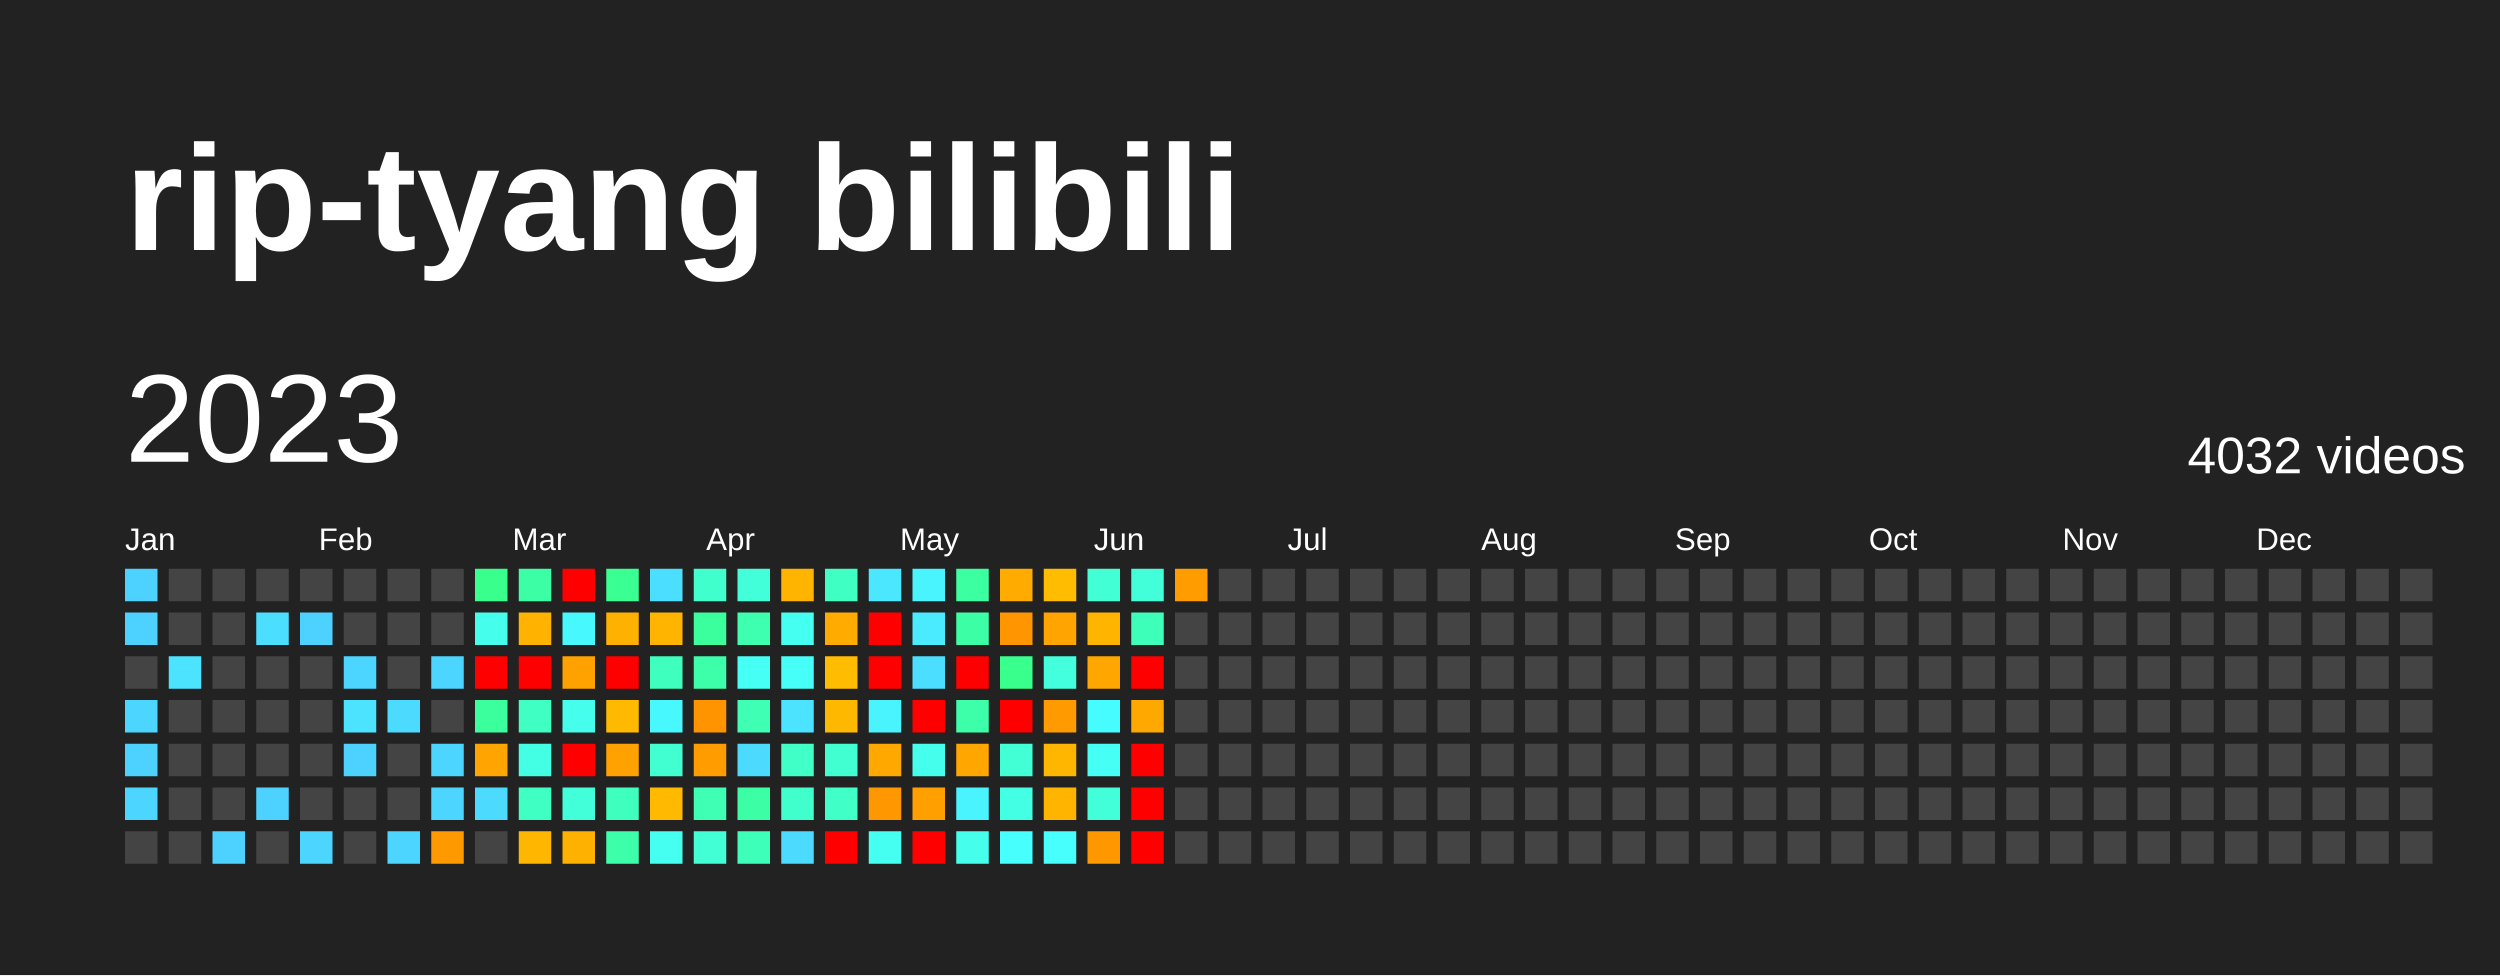
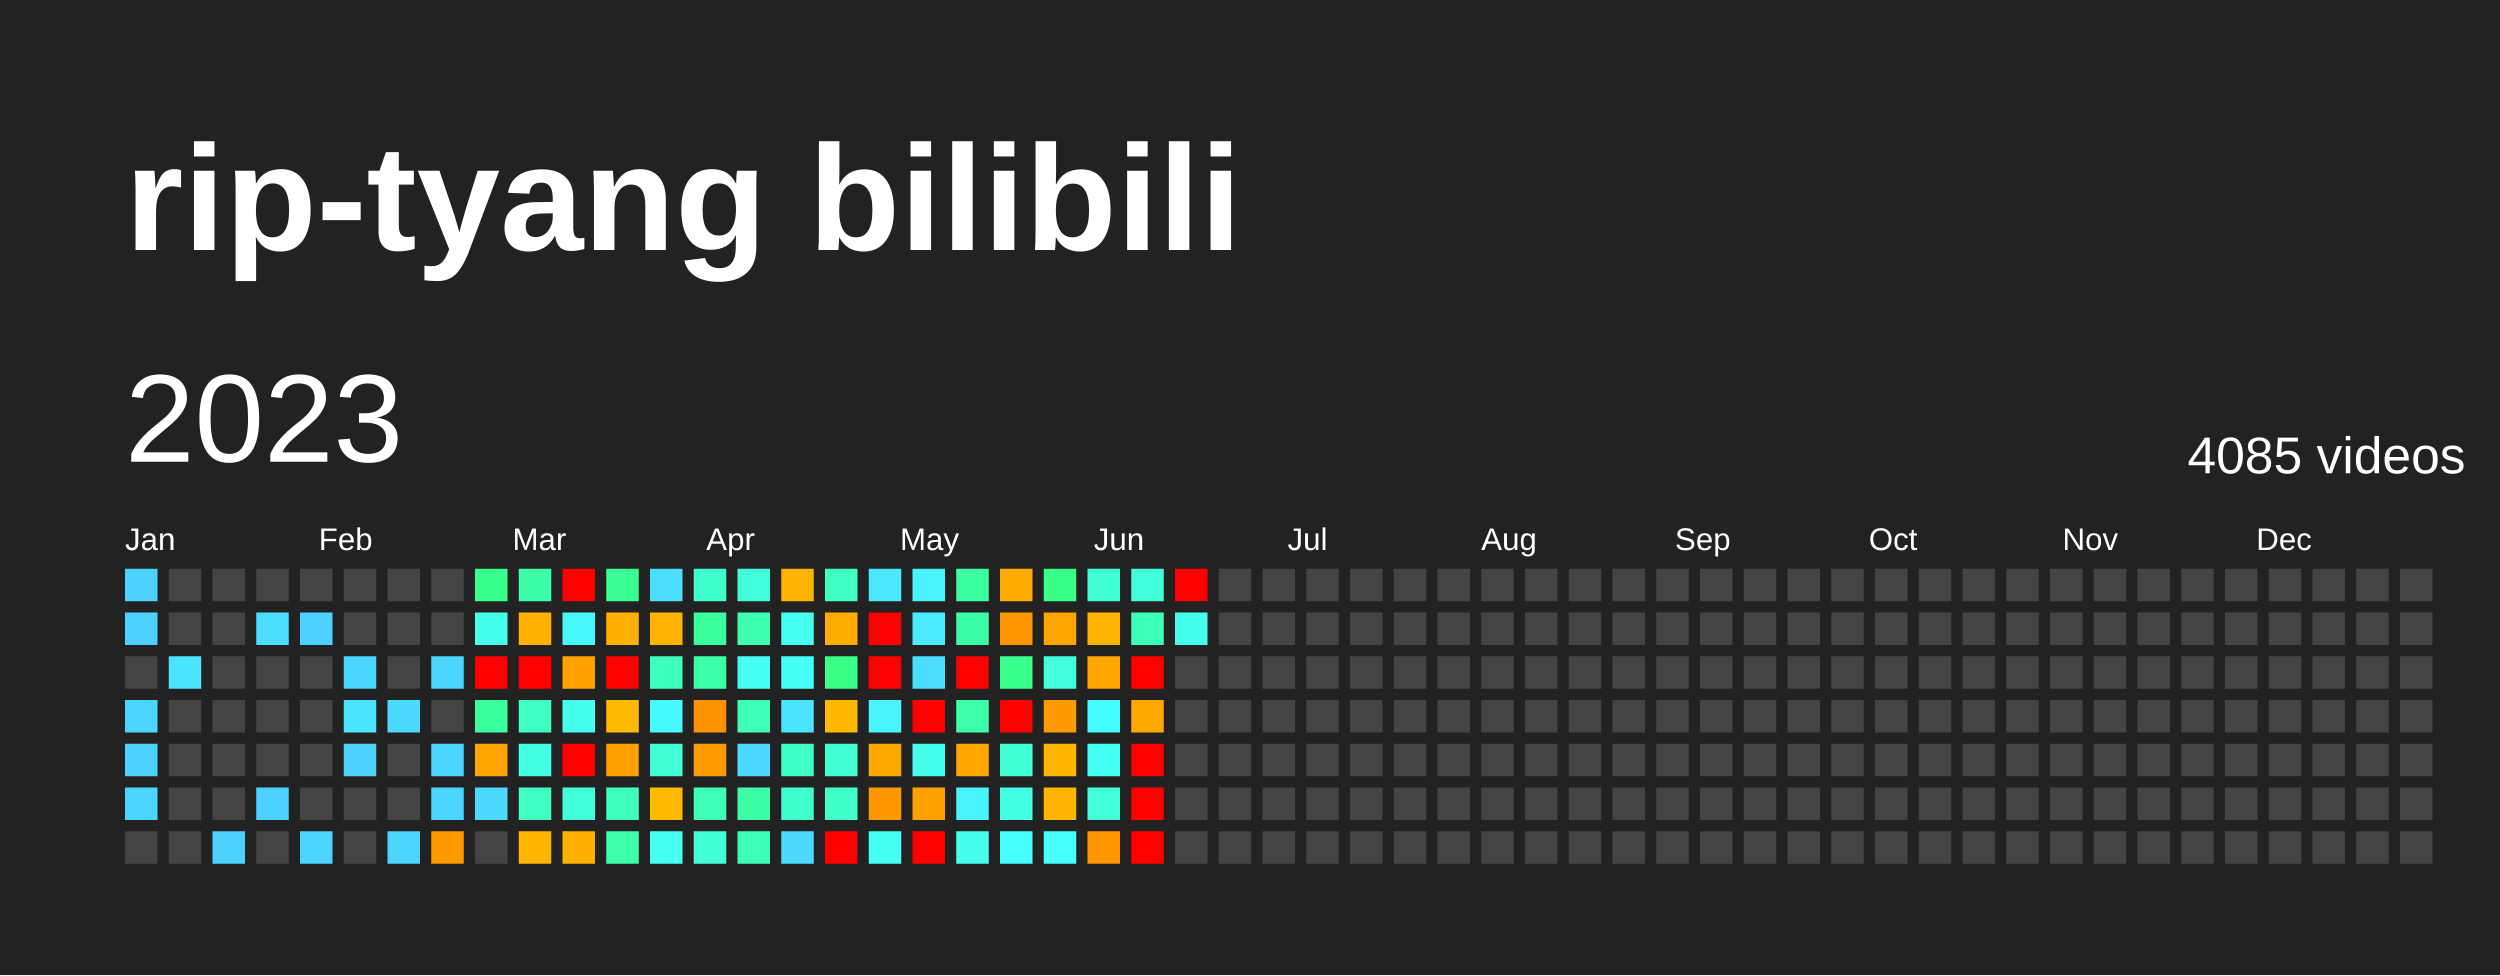
<svg xmlns="http://www.w3.org/2000/svg" baseProfile="full" height="78mm" version="1.1" viewBox="0,0,200,78" width="200mm">
  <defs />
  <rect fill="#222222" height="78" width="200" x="0" y="0" />
  <text fill="#FFFFFF" style="font-size:12px; font-family:Arial; font-weight:bold;" x="10" y="20">rip-tyang bilibili</text>
  <text dominant-baseline="hanging" fill="#FFFFFF" style="font-size:10.0px; font-family:Arial;" x="10" y="30">2023</text>
-   <text dominant-baseline="hanging" fill="#FFFFFF" style="font-size:4.125px; font-family:Arial;" x="175" y="35">4032 videos</text>
+   <text dominant-baseline="hanging" fill="#FFFFFF" style="font-size:4.125px; font-family:Arial;" x="175" y="35">4085 videos</text>
  <text fill="#FFFFFF" style="font-size:2.5px; font-family:Arial" x="10.0" y="44">Jan</text>
  <text fill="#FFFFFF" style="font-size:2.5px; font-family:Arial" x="25.5" y="44">Feb</text>
  <text fill="#FFFFFF" style="font-size:2.5px; font-family:Arial" x="41.0" y="44">Mar</text>
  <text fill="#FFFFFF" style="font-size:2.5px; font-family:Arial" x="56.5" y="44">Apr</text>
  <text fill="#FFFFFF" style="font-size:2.5px; font-family:Arial" x="72.0" y="44">May</text>
  <text fill="#FFFFFF" style="font-size:2.5px; font-family:Arial" x="87.5" y="44">Jun</text>
  <text fill="#FFFFFF" style="font-size:2.5px; font-family:Arial" x="103.0" y="44">Jul</text>
  <text fill="#FFFFFF" style="font-size:2.5px; font-family:Arial" x="118.5" y="44">Aug</text>
  <text fill="#FFFFFF" style="font-size:2.5px; font-family:Arial" x="134.0" y="44">Sep</text>
  <text fill="#FFFFFF" style="font-size:2.5px; font-family:Arial" x="149.5" y="44">Oct</text>
  <text fill="#FFFFFF" style="font-size:2.5px; font-family:Arial" x="165.0" y="44">Nov</text>
  <text fill="#FFFFFF" style="font-size:2.5px; font-family:Arial" x="180.5" y="44">Dec</text>
  <rect fill="#4dd2ff" height="2.6" width="2.6" x="10.0" y="45.5" />
  <rect fill="#4dd2ff" height="2.6" width="2.6" x="10.0" y="49.0" />
  <rect fill="#444444" height="2.6" width="2.6" x="10.0" y="52.5" />
  <rect fill="#4cd6ff" height="2.6" width="2.6" x="10.0" y="56.0" />
  <rect fill="#4dd2ff" height="2.6" width="2.6" x="10.0" y="59.5" />
  <rect fill="#4cd6ff" height="2.6" width="2.6" x="10.0" y="63.0" />
  <rect fill="#444444" height="2.6" width="2.6" x="10.0" y="66.5" />
  <rect fill="#444444" height="2.6" width="2.6" x="13.5" y="45.5" />
  <rect fill="#444444" height="2.6" width="2.6" x="13.5" y="49.0" />
  <rect fill="#4be3ff" height="2.6" width="2.6" x="13.5" y="52.5" />
  <rect fill="#444444" height="2.6" width="2.6" x="13.5" y="56.0" />
  <rect fill="#444444" height="2.6" width="2.6" x="13.5" y="59.5" />
  <rect fill="#444444" height="2.6" width="2.6" x="13.5" y="63.0" />
  <rect fill="#444444" height="2.6" width="2.6" x="13.5" y="66.5" />
  <rect fill="#444444" height="2.6" width="2.6" x="17.0" y="45.5" />
  <rect fill="#444444" height="2.6" width="2.6" x="17.0" y="49.0" />
  <rect fill="#444444" height="2.6" width="2.6" x="17.0" y="52.5" />
  <rect fill="#444444" height="2.6" width="2.6" x="17.0" y="56.0" />
  <rect fill="#444444" height="2.6" width="2.6" x="17.0" y="59.5" />
  <rect fill="#444444" height="2.6" width="2.6" x="17.0" y="63.0" />
  <rect fill="#4dd2ff" height="2.6" width="2.6" x="17.0" y="66.5" />
  <rect fill="#444444" height="2.6" width="2.6" x="20.5" y="45.5" />
  <rect fill="#4bdeff" height="2.6" width="2.6" x="20.5" y="49.0" />
  <rect fill="#444444" height="2.6" width="2.6" x="20.5" y="52.5" />
  <rect fill="#444444" height="2.6" width="2.6" x="20.5" y="56.0" />
  <rect fill="#444444" height="2.6" width="2.6" x="20.5" y="59.5" />
  <rect fill="#4dd2ff" height="2.6" width="2.6" x="20.5" y="63.0" />
  <rect fill="#444444" height="2.6" width="2.6" x="20.5" y="66.5" />
  <rect fill="#444444" height="2.6" width="2.6" x="24.0" y="45.5" />
  <rect fill="#4dd2ff" height="2.6" width="2.6" x="24.0" y="49.0" />
  <rect fill="#444444" height="2.6" width="2.6" x="24.0" y="52.5" />
  <rect fill="#444444" height="2.6" width="2.6" x="24.0" y="56.0" />
  <rect fill="#444444" height="2.6" width="2.6" x="24.0" y="59.5" />
  <rect fill="#444444" height="2.6" width="2.6" x="24.0" y="63.0" />
  <rect fill="#4cd6ff" height="2.6" width="2.6" x="24.0" y="66.5" />
  <rect fill="#444444" height="2.6" width="2.6" x="27.5" y="45.5" />
  <rect fill="#444444" height="2.6" width="2.6" x="27.5" y="49.0" />
  <rect fill="#4cd6ff" height="2.6" width="2.6" x="27.5" y="52.5" />
  <rect fill="#4be3ff" height="2.6" width="2.6" x="27.5" y="56.0" />
  <rect fill="#4dd2ff" height="2.6" width="2.6" x="27.5" y="59.5" />
  <rect fill="#444444" height="2.6" width="2.6" x="27.5" y="63.0" />
  <rect fill="#444444" height="2.6" width="2.6" x="27.5" y="66.5" />
  <rect fill="#444444" height="2.6" width="2.6" x="31.0" y="45.5" />
  <rect fill="#444444" height="2.6" width="2.6" x="31.0" y="49.0" />
  <rect fill="#444444" height="2.6" width="2.6" x="31.0" y="52.5" />
  <rect fill="#4cdaff" height="2.6" width="2.6" x="31.0" y="56.0" />
  <rect fill="#444444" height="2.6" width="2.6" x="31.0" y="59.5" />
  <rect fill="#444444" height="2.6" width="2.6" x="31.0" y="63.0" />
  <rect fill="#4cd6ff" height="2.6" width="2.6" x="31.0" y="66.5" />
  <rect fill="#444444" height="2.6" width="2.6" x="34.5" y="45.5" />
  <rect fill="#444444" height="2.6" width="2.6" x="34.5" y="49.0" />
  <rect fill="#4cd6ff" height="2.6" width="2.6" x="34.5" y="52.5" />
  <rect fill="#444444" height="2.6" width="2.6" x="34.5" y="56.0" />
  <rect fill="#4cd6ff" height="2.6" width="2.6" x="34.5" y="59.5" />
  <rect fill="#4cd6ff" height="2.6" width="2.6" x="34.5" y="63.0" />
  <rect fill="#ff9900" height="2.6" width="2.6" x="34.5" y="66.5" />
  <rect fill="#39ff8d" height="2.6" width="2.6" x="38.0" y="45.5" />
  <rect fill="#45ffec" height="2.6" width="2.6" x="38.0" y="49.0" />
  <rect fill="red" height="2.6" width="2.6" x="38.0" y="52.5" />
  <rect fill="#3bff9c" height="2.6" width="2.6" x="38.0" y="56.0" />
  <rect fill="#ffa400" height="2.6" width="2.6" x="38.0" y="59.5" />
  <rect fill="#4cdaff" height="2.6" width="2.6" x="38.0" y="63.0" />
  <rect fill="#444444" height="2.6" width="2.6" x="38.0" y="66.5" />
  <rect fill="#3cffa5" height="2.6" width="2.6" x="41.5" y="45.5" />
  <rect fill="#ffb300" height="2.6" width="2.6" x="41.5" y="49.0" />
  <rect fill="red" height="2.6" width="2.6" x="41.5" y="52.5" />
  <rect fill="#40ffc2" height="2.6" width="2.6" x="41.5" y="56.0" />
  <rect fill="#43ffe3" height="2.6" width="2.6" x="41.5" y="59.5" />
  <rect fill="#40ffc2" height="2.6" width="2.6" x="41.5" y="63.0" />
  <rect fill="#ffb600" height="2.6" width="2.6" x="41.5" y="66.5" />
  <rect fill="red" height="2.6" width="2.6" x="45.0" y="45.5" />
  <rect fill="#48f8ff" height="2.6" width="2.6" x="45.0" y="49.0" />
  <rect fill="#ffa200" height="2.6" width="2.6" x="45.0" y="52.5" />
  <rect fill="#45ffec" height="2.6" width="2.6" x="45.0" y="56.0" />
  <rect fill="red" height="2.6" width="2.6" x="45.0" y="59.5" />
  <rect fill="#42ffda" height="2.6" width="2.6" x="45.0" y="63.0" />
  <rect fill="#ffb100" height="2.6" width="2.6" x="45.0" y="66.5" />
  <rect fill="#3aff92" height="2.6" width="2.6" x="48.5" y="45.5" />
  <rect fill="#ffb100" height="2.6" width="2.6" x="48.5" y="49.0" />
  <rect fill="red" height="2.6" width="2.6" x="48.5" y="52.5" />
  <rect fill="#ffba00" height="2.6" width="2.6" x="48.5" y="56.0" />
  <rect fill="#ffa200" height="2.6" width="2.6" x="48.5" y="59.5" />
  <rect fill="#3fffbe" height="2.6" width="2.6" x="48.5" y="63.0" />
  <rect fill="#3dffaa" height="2.6" width="2.6" x="48.5" y="66.5" />
  <rect fill="#4bdeff" height="2.6" width="2.6" x="52.0" y="45.5" />
  <rect fill="#ffb500" height="2.6" width="2.6" x="52.0" y="49.0" />
  <rect fill="#3fffbe" height="2.6" width="2.6" x="52.0" y="52.5" />
  <rect fill="#48f8ff" height="2.6" width="2.6" x="52.0" y="56.0" />
  <rect fill="#41ffd0" height="2.6" width="2.6" x="52.0" y="59.5" />
  <rect fill="#ffba00" height="2.6" width="2.6" x="52.0" y="63.0" />
  <rect fill="#45fff0" height="2.6" width="2.6" x="52.0" y="66.5" />
  <rect fill="#41ffcc" height="2.6" width="2.6" x="55.5" y="45.5" />
  <rect fill="#3bff9c" height="2.6" width="2.6" x="55.5" y="49.0" />
  <rect fill="#3dffaa" height="2.6" width="2.6" x="55.5" y="52.5" />
  <rect fill="#ff9300" height="2.6" width="2.6" x="55.5" y="56.0" />
  <rect fill="#ff9c00" height="2.6" width="2.6" x="55.5" y="59.5" />
  <rect fill="#3effb4" height="2.6" width="2.6" x="55.5" y="63.0" />
  <rect fill="#42ffd5" height="2.6" width="2.6" x="55.5" y="66.5" />
  <rect fill="#42ffda" height="2.6" width="2.6" x="59.0" y="45.5" />
  <rect fill="#3dffaf" height="2.6" width="2.6" x="59.0" y="49.0" />
  <rect fill="#46fff5" height="2.6" width="2.6" x="59.0" y="52.5" />
  <rect fill="#3effb4" height="2.6" width="2.6" x="59.0" y="56.0" />
  <rect fill="#4cdaff" height="2.6" width="2.6" x="59.0" y="59.5" />
  <rect fill="#3cffa5" height="2.6" width="2.6" x="59.0" y="63.0" />
  <rect fill="#3effb9" height="2.6" width="2.6" x="59.0" y="66.5" />
  <rect fill="#ffb500" height="2.6" width="2.6" x="62.5" y="45.5" />
  <rect fill="#45fff0" height="2.6" width="2.6" x="62.5" y="49.0" />
  <rect fill="#46fff9" height="2.6" width="2.6" x="62.5" y="52.5" />
  <rect fill="#4be3ff" height="2.6" width="2.6" x="62.5" y="56.0" />
  <rect fill="#40ffc7" height="2.6" width="2.6" x="62.5" y="59.5" />
  <rect fill="#41ffcc" height="2.6" width="2.6" x="62.5" y="63.0" />
  <rect fill="#4cdaff" height="2.6" width="2.6" x="62.5" y="66.5" />
  <rect fill="#40ffc2" height="2.6" width="2.6" x="66.0" y="45.5" />
  <rect fill="#ffab00" height="2.6" width="2.6" x="66.0" y="49.0" />
-   <rect fill="#ffbc00" height="2.6" width="2.6" x="66.0" y="52.5" />
+   <rect fill="#39ff88" height="2.6" width="2.6" x="66.0" y="52.5" />
  <rect fill="#ffb800" height="2.6" width="2.6" x="66.0" y="56.0" />
  <rect fill="#41ffd0" height="2.6" width="2.6" x="66.0" y="59.5" />
  <rect fill="#40ffc7" height="2.6" width="2.6" x="66.0" y="63.0" />
  <rect fill="red" height="2.6" width="2.6" x="66.0" y="66.5" />
  <rect fill="#4ae7ff" height="2.6" width="2.6" x="69.5" y="45.5" />
  <rect fill="red" height="2.6" width="2.6" x="69.5" y="49.0" />
  <rect fill="red" height="2.6" width="2.6" x="69.5" y="52.5" />
  <rect fill="#49f4ff" height="2.6" width="2.6" x="69.5" y="56.0" />
  <rect fill="#ffa900" height="2.6" width="2.6" x="69.5" y="59.5" />
  <rect fill="#ff9700" height="2.6" width="2.6" x="69.5" y="63.0" />
  <rect fill="#45fff0" height="2.6" width="2.6" x="69.5" y="66.5" />
  <rect fill="#49f4ff" height="2.6" width="2.6" x="73.0" y="45.5" />
  <rect fill="#4aebff" height="2.6" width="2.6" x="73.0" y="49.0" />
  <rect fill="#4bdeff" height="2.6" width="2.6" x="73.0" y="52.5" />
  <rect fill="red" height="2.6" width="2.6" x="73.0" y="56.0" />
  <rect fill="#45ffec" height="2.6" width="2.6" x="73.0" y="59.5" />
  <rect fill="#ffa000" height="2.6" width="2.6" x="73.0" y="63.0" />
  <rect fill="red" height="2.6" width="2.6" x="73.0" y="66.5" />
  <rect fill="#3cffa1" height="2.6" width="2.6" x="76.5" y="45.5" />
  <rect fill="#3cffa5" height="2.6" width="2.6" x="76.5" y="49.0" />
  <rect fill="red" height="2.6" width="2.6" x="76.5" y="52.5" />
  <rect fill="#3dffaa" height="2.6" width="2.6" x="76.5" y="56.0" />
  <rect fill="#ffa600" height="2.6" width="2.6" x="76.5" y="59.5" />
  <rect fill="#49f4ff" height="2.6" width="2.6" x="76.5" y="63.0" />
  <rect fill="#45ffec" height="2.6" width="2.6" x="76.5" y="66.5" />
  <rect fill="#ffab00" height="2.6" width="2.6" x="80.0" y="45.5" />
  <rect fill="#ff9500" height="2.6" width="2.6" x="80.0" y="49.0" />
  <rect fill="#39ff8d" height="2.6" width="2.6" x="80.0" y="52.5" />
  <rect fill="red" height="2.6" width="2.6" x="80.0" y="56.0" />
  <rect fill="#42ffd5" height="2.6" width="2.6" x="80.0" y="59.5" />
  <rect fill="#43ffe3" height="2.6" width="2.6" x="80.0" y="63.0" />
  <rect fill="#47fffd" height="2.6" width="2.6" x="80.0" y="66.5" />
-   <rect fill="#ffbc00" height="2.6" width="2.6" x="83.5" y="45.5" />
+   <rect fill="#39ff88" height="2.6" width="2.6" x="83.5" y="45.5" />
  <rect fill="#ffa400" height="2.6" width="2.6" x="83.5" y="49.0" />
  <rect fill="#43ffde" height="2.6" width="2.6" x="83.5" y="52.5" />
  <rect fill="#ff9a00" height="2.6" width="2.6" x="83.5" y="56.0" />
  <rect fill="#ffb600" height="2.6" width="2.6" x="83.5" y="59.5" />
  <rect fill="#ffb500" height="2.6" width="2.6" x="83.5" y="63.0" />
  <rect fill="#47fffd" height="2.6" width="2.6" x="83.5" y="66.5" />
  <rect fill="#42ffd5" height="2.6" width="2.6" x="87.0" y="45.5" />
  <rect fill="#ffb500" height="2.6" width="2.6" x="87.0" y="49.0" />
  <rect fill="#ffa600" height="2.6" width="2.6" x="87.0" y="52.5" />
  <rect fill="#47fcff" height="2.6" width="2.6" x="87.0" y="56.0" />
  <rect fill="#46fff5" height="2.6" width="2.6" x="87.0" y="59.5" />
  <rect fill="#42ffda" height="2.6" width="2.6" x="87.0" y="63.0" />
  <rect fill="#ff9700" height="2.6" width="2.6" x="87.0" y="66.5" />
  <rect fill="#42ffda" height="2.6" width="2.6" x="90.5" y="45.5" />
  <rect fill="#3effb9" height="2.6" width="2.6" x="90.5" y="49.0" />
  <rect fill="red" height="2.6" width="2.6" x="90.5" y="52.5" />
  <rect fill="#ffa900" height="2.6" width="2.6" x="90.5" y="56.0" />
  <rect fill="red" height="2.6" width="2.6" x="90.5" y="59.5" />
  <rect fill="red" height="2.6" width="2.6" x="90.5" y="63.0" />
  <rect fill="red" height="2.6" width="2.6" x="90.5" y="66.5" />
-   <rect fill="#ff9c00" height="2.6" width="2.6" x="94.0" y="45.5" />
-   <rect fill="#444444" height="2.6" width="2.6" x="94.0" y="49.0" />
+   <rect fill="red" height="2.6" width="2.6" x="94.0" y="45.5" />
+   <rect fill="#45ffec" height="2.6" width="2.6" x="94.0" y="49.0" />
  <rect fill="#444444" height="2.6" width="2.6" x="94.0" y="52.5" />
  <rect fill="#444444" height="2.6" width="2.6" x="94.0" y="56.0" />
  <rect fill="#444444" height="2.6" width="2.6" x="94.0" y="59.5" />
  <rect fill="#444444" height="2.6" width="2.6" x="94.0" y="63.0" />
  <rect fill="#444444" height="2.6" width="2.6" x="94.0" y="66.5" />
  <rect fill="#444444" height="2.6" width="2.6" x="97.5" y="45.5" />
  <rect fill="#444444" height="2.6" width="2.6" x="97.5" y="49.0" />
  <rect fill="#444444" height="2.6" width="2.6" x="97.5" y="52.5" />
  <rect fill="#444444" height="2.6" width="2.6" x="97.5" y="56.0" />
  <rect fill="#444444" height="2.6" width="2.6" x="97.5" y="59.5" />
  <rect fill="#444444" height="2.6" width="2.6" x="97.5" y="63.0" />
  <rect fill="#444444" height="2.6" width="2.6" x="97.5" y="66.5" />
  <rect fill="#444444" height="2.6" width="2.6" x="101.0" y="45.5" />
  <rect fill="#444444" height="2.6" width="2.6" x="101.0" y="49.0" />
  <rect fill="#444444" height="2.6" width="2.6" x="101.0" y="52.5" />
  <rect fill="#444444" height="2.6" width="2.6" x="101.0" y="56.0" />
  <rect fill="#444444" height="2.6" width="2.6" x="101.0" y="59.5" />
  <rect fill="#444444" height="2.6" width="2.6" x="101.0" y="63.0" />
  <rect fill="#444444" height="2.6" width="2.6" x="101.0" y="66.5" />
  <rect fill="#444444" height="2.6" width="2.6" x="104.5" y="45.5" />
  <rect fill="#444444" height="2.6" width="2.6" x="104.5" y="49.0" />
  <rect fill="#444444" height="2.6" width="2.6" x="104.5" y="52.5" />
  <rect fill="#444444" height="2.6" width="2.6" x="104.5" y="56.0" />
  <rect fill="#444444" height="2.6" width="2.6" x="104.5" y="59.5" />
  <rect fill="#444444" height="2.6" width="2.6" x="104.5" y="63.0" />
  <rect fill="#444444" height="2.6" width="2.6" x="104.5" y="66.5" />
  <rect fill="#444444" height="2.6" width="2.6" x="108.0" y="45.5" />
  <rect fill="#444444" height="2.6" width="2.6" x="108.0" y="49.0" />
  <rect fill="#444444" height="2.6" width="2.6" x="108.0" y="52.5" />
  <rect fill="#444444" height="2.6" width="2.6" x="108.0" y="56.0" />
  <rect fill="#444444" height="2.6" width="2.6" x="108.0" y="59.5" />
  <rect fill="#444444" height="2.6" width="2.6" x="108.0" y="63.0" />
  <rect fill="#444444" height="2.6" width="2.6" x="108.0" y="66.5" />
  <rect fill="#444444" height="2.6" width="2.6" x="111.5" y="45.5" />
  <rect fill="#444444" height="2.6" width="2.6" x="111.5" y="49.0" />
  <rect fill="#444444" height="2.6" width="2.6" x="111.5" y="52.5" />
  <rect fill="#444444" height="2.6" width="2.6" x="111.5" y="56.0" />
  <rect fill="#444444" height="2.6" width="2.6" x="111.5" y="59.5" />
  <rect fill="#444444" height="2.6" width="2.6" x="111.5" y="63.0" />
  <rect fill="#444444" height="2.6" width="2.6" x="111.5" y="66.5" />
  <rect fill="#444444" height="2.6" width="2.6" x="115.0" y="45.5" />
  <rect fill="#444444" height="2.6" width="2.6" x="115.0" y="49.0" />
  <rect fill="#444444" height="2.6" width="2.6" x="115.0" y="52.5" />
  <rect fill="#444444" height="2.6" width="2.6" x="115.0" y="56.0" />
  <rect fill="#444444" height="2.6" width="2.6" x="115.0" y="59.5" />
  <rect fill="#444444" height="2.6" width="2.6" x="115.0" y="63.0" />
  <rect fill="#444444" height="2.6" width="2.6" x="115.0" y="66.5" />
  <rect fill="#444444" height="2.6" width="2.6" x="118.5" y="45.5" />
  <rect fill="#444444" height="2.6" width="2.6" x="118.5" y="49.0" />
  <rect fill="#444444" height="2.6" width="2.6" x="118.5" y="52.5" />
  <rect fill="#444444" height="2.6" width="2.6" x="118.5" y="56.0" />
  <rect fill="#444444" height="2.6" width="2.6" x="118.5" y="59.5" />
  <rect fill="#444444" height="2.6" width="2.6" x="118.5" y="63.0" />
  <rect fill="#444444" height="2.6" width="2.6" x="118.5" y="66.5" />
  <rect fill="#444444" height="2.6" width="2.6" x="122.0" y="45.5" />
  <rect fill="#444444" height="2.6" width="2.6" x="122.0" y="49.0" />
  <rect fill="#444444" height="2.6" width="2.6" x="122.0" y="52.5" />
  <rect fill="#444444" height="2.6" width="2.6" x="122.0" y="56.0" />
  <rect fill="#444444" height="2.6" width="2.6" x="122.0" y="59.5" />
  <rect fill="#444444" height="2.6" width="2.6" x="122.0" y="63.0" />
  <rect fill="#444444" height="2.6" width="2.6" x="122.0" y="66.5" />
  <rect fill="#444444" height="2.6" width="2.6" x="125.5" y="45.5" />
  <rect fill="#444444" height="2.6" width="2.6" x="125.5" y="49.0" />
  <rect fill="#444444" height="2.6" width="2.6" x="125.5" y="52.5" />
  <rect fill="#444444" height="2.6" width="2.6" x="125.5" y="56.0" />
  <rect fill="#444444" height="2.6" width="2.6" x="125.5" y="59.5" />
  <rect fill="#444444" height="2.6" width="2.6" x="125.5" y="63.0" />
  <rect fill="#444444" height="2.6" width="2.6" x="125.5" y="66.5" />
  <rect fill="#444444" height="2.6" width="2.6" x="129.0" y="45.5" />
  <rect fill="#444444" height="2.6" width="2.6" x="129.0" y="49.0" />
  <rect fill="#444444" height="2.6" width="2.6" x="129.0" y="52.5" />
  <rect fill="#444444" height="2.6" width="2.6" x="129.0" y="56.0" />
  <rect fill="#444444" height="2.6" width="2.6" x="129.0" y="59.5" />
  <rect fill="#444444" height="2.6" width="2.6" x="129.0" y="63.0" />
  <rect fill="#444444" height="2.6" width="2.6" x="129.0" y="66.5" />
  <rect fill="#444444" height="2.6" width="2.6" x="132.5" y="45.5" />
  <rect fill="#444444" height="2.6" width="2.6" x="132.5" y="49.0" />
  <rect fill="#444444" height="2.6" width="2.6" x="132.5" y="52.5" />
  <rect fill="#444444" height="2.6" width="2.6" x="132.5" y="56.0" />
  <rect fill="#444444" height="2.6" width="2.6" x="132.5" y="59.5" />
  <rect fill="#444444" height="2.6" width="2.6" x="132.5" y="63.0" />
  <rect fill="#444444" height="2.6" width="2.6" x="132.5" y="66.5" />
  <rect fill="#444444" height="2.6" width="2.6" x="136.0" y="45.5" />
  <rect fill="#444444" height="2.6" width="2.6" x="136.0" y="49.0" />
  <rect fill="#444444" height="2.6" width="2.6" x="136.0" y="52.5" />
  <rect fill="#444444" height="2.6" width="2.6" x="136.0" y="56.0" />
  <rect fill="#444444" height="2.6" width="2.6" x="136.0" y="59.5" />
  <rect fill="#444444" height="2.6" width="2.6" x="136.0" y="63.0" />
  <rect fill="#444444" height="2.6" width="2.6" x="136.0" y="66.5" />
  <rect fill="#444444" height="2.6" width="2.6" x="139.5" y="45.5" />
  <rect fill="#444444" height="2.6" width="2.6" x="139.5" y="49.0" />
  <rect fill="#444444" height="2.6" width="2.6" x="139.5" y="52.5" />
  <rect fill="#444444" height="2.6" width="2.6" x="139.5" y="56.0" />
  <rect fill="#444444" height="2.6" width="2.6" x="139.5" y="59.5" />
  <rect fill="#444444" height="2.6" width="2.6" x="139.5" y="63.0" />
  <rect fill="#444444" height="2.6" width="2.6" x="139.5" y="66.5" />
  <rect fill="#444444" height="2.6" width="2.6" x="143.0" y="45.5" />
  <rect fill="#444444" height="2.6" width="2.6" x="143.0" y="49.0" />
  <rect fill="#444444" height="2.6" width="2.6" x="143.0" y="52.5" />
  <rect fill="#444444" height="2.6" width="2.6" x="143.0" y="56.0" />
  <rect fill="#444444" height="2.6" width="2.6" x="143.0" y="59.5" />
  <rect fill="#444444" height="2.6" width="2.6" x="143.0" y="63.0" />
  <rect fill="#444444" height="2.6" width="2.6" x="143.0" y="66.5" />
  <rect fill="#444444" height="2.6" width="2.6" x="146.5" y="45.5" />
  <rect fill="#444444" height="2.6" width="2.6" x="146.5" y="49.0" />
  <rect fill="#444444" height="2.6" width="2.6" x="146.5" y="52.5" />
  <rect fill="#444444" height="2.6" width="2.6" x="146.5" y="56.0" />
  <rect fill="#444444" height="2.6" width="2.6" x="146.5" y="59.5" />
  <rect fill="#444444" height="2.6" width="2.6" x="146.5" y="63.0" />
  <rect fill="#444444" height="2.6" width="2.6" x="146.5" y="66.5" />
  <rect fill="#444444" height="2.6" width="2.6" x="150.0" y="45.5" />
  <rect fill="#444444" height="2.6" width="2.6" x="150.0" y="49.0" />
  <rect fill="#444444" height="2.6" width="2.6" x="150.0" y="52.5" />
  <rect fill="#444444" height="2.6" width="2.6" x="150.0" y="56.0" />
  <rect fill="#444444" height="2.6" width="2.6" x="150.0" y="59.5" />
  <rect fill="#444444" height="2.6" width="2.6" x="150.0" y="63.0" />
  <rect fill="#444444" height="2.6" width="2.6" x="150.0" y="66.5" />
  <rect fill="#444444" height="2.6" width="2.6" x="153.5" y="45.5" />
  <rect fill="#444444" height="2.6" width="2.6" x="153.5" y="49.0" />
  <rect fill="#444444" height="2.6" width="2.6" x="153.5" y="52.5" />
  <rect fill="#444444" height="2.6" width="2.6" x="153.5" y="56.0" />
  <rect fill="#444444" height="2.6" width="2.6" x="153.5" y="59.5" />
  <rect fill="#444444" height="2.6" width="2.6" x="153.5" y="63.0" />
  <rect fill="#444444" height="2.6" width="2.6" x="153.5" y="66.5" />
  <rect fill="#444444" height="2.6" width="2.6" x="157.0" y="45.5" />
  <rect fill="#444444" height="2.6" width="2.6" x="157.0" y="49.0" />
  <rect fill="#444444" height="2.6" width="2.6" x="157.0" y="52.5" />
  <rect fill="#444444" height="2.6" width="2.6" x="157.0" y="56.0" />
  <rect fill="#444444" height="2.6" width="2.6" x="157.0" y="59.5" />
  <rect fill="#444444" height="2.6" width="2.6" x="157.0" y="63.0" />
  <rect fill="#444444" height="2.6" width="2.6" x="157.0" y="66.5" />
  <rect fill="#444444" height="2.6" width="2.6" x="160.5" y="45.5" />
  <rect fill="#444444" height="2.6" width="2.6" x="160.5" y="49.0" />
  <rect fill="#444444" height="2.6" width="2.6" x="160.5" y="52.5" />
  <rect fill="#444444" height="2.6" width="2.6" x="160.5" y="56.0" />
  <rect fill="#444444" height="2.6" width="2.6" x="160.5" y="59.5" />
  <rect fill="#444444" height="2.6" width="2.6" x="160.5" y="63.0" />
  <rect fill="#444444" height="2.6" width="2.6" x="160.5" y="66.5" />
  <rect fill="#444444" height="2.6" width="2.6" x="164.0" y="45.5" />
  <rect fill="#444444" height="2.6" width="2.6" x="164.0" y="49.0" />
  <rect fill="#444444" height="2.6" width="2.6" x="164.0" y="52.5" />
  <rect fill="#444444" height="2.6" width="2.6" x="164.0" y="56.0" />
  <rect fill="#444444" height="2.6" width="2.6" x="164.0" y="59.5" />
  <rect fill="#444444" height="2.6" width="2.6" x="164.0" y="63.0" />
  <rect fill="#444444" height="2.6" width="2.6" x="164.0" y="66.5" />
  <rect fill="#444444" height="2.6" width="2.6" x="167.5" y="45.5" />
  <rect fill="#444444" height="2.6" width="2.6" x="167.5" y="49.0" />
  <rect fill="#444444" height="2.6" width="2.6" x="167.5" y="52.5" />
  <rect fill="#444444" height="2.6" width="2.6" x="167.5" y="56.0" />
  <rect fill="#444444" height="2.6" width="2.6" x="167.5" y="59.5" />
  <rect fill="#444444" height="2.6" width="2.6" x="167.5" y="63.0" />
  <rect fill="#444444" height="2.6" width="2.6" x="167.5" y="66.5" />
  <rect fill="#444444" height="2.6" width="2.6" x="171.0" y="45.5" />
  <rect fill="#444444" height="2.6" width="2.6" x="171.0" y="49.0" />
  <rect fill="#444444" height="2.6" width="2.6" x="171.0" y="52.5" />
  <rect fill="#444444" height="2.6" width="2.6" x="171.0" y="56.0" />
  <rect fill="#444444" height="2.6" width="2.6" x="171.0" y="59.5" />
  <rect fill="#444444" height="2.6" width="2.6" x="171.0" y="63.0" />
  <rect fill="#444444" height="2.6" width="2.6" x="171.0" y="66.5" />
  <rect fill="#444444" height="2.6" width="2.6" x="174.5" y="45.5" />
  <rect fill="#444444" height="2.6" width="2.6" x="174.5" y="49.0" />
  <rect fill="#444444" height="2.6" width="2.6" x="174.5" y="52.5" />
  <rect fill="#444444" height="2.6" width="2.6" x="174.5" y="56.0" />
  <rect fill="#444444" height="2.6" width="2.6" x="174.5" y="59.5" />
  <rect fill="#444444" height="2.6" width="2.6" x="174.5" y="63.0" />
  <rect fill="#444444" height="2.6" width="2.6" x="174.5" y="66.5" />
  <rect fill="#444444" height="2.6" width="2.6" x="178.0" y="45.5" />
  <rect fill="#444444" height="2.6" width="2.6" x="178.0" y="49.0" />
  <rect fill="#444444" height="2.6" width="2.6" x="178.0" y="52.5" />
  <rect fill="#444444" height="2.6" width="2.6" x="178.0" y="56.0" />
  <rect fill="#444444" height="2.6" width="2.6" x="178.0" y="59.5" />
  <rect fill="#444444" height="2.6" width="2.6" x="178.0" y="63.0" />
  <rect fill="#444444" height="2.6" width="2.6" x="178.0" y="66.5" />
  <rect fill="#444444" height="2.6" width="2.6" x="181.5" y="45.5" />
  <rect fill="#444444" height="2.6" width="2.6" x="181.5" y="49.0" />
  <rect fill="#444444" height="2.6" width="2.6" x="181.5" y="52.5" />
  <rect fill="#444444" height="2.6" width="2.6" x="181.5" y="56.0" />
  <rect fill="#444444" height="2.6" width="2.6" x="181.5" y="59.5" />
  <rect fill="#444444" height="2.6" width="2.6" x="181.5" y="63.0" />
  <rect fill="#444444" height="2.6" width="2.6" x="181.5" y="66.5" />
  <rect fill="#444444" height="2.6" width="2.6" x="185.0" y="45.5" />
  <rect fill="#444444" height="2.6" width="2.6" x="185.0" y="49.0" />
  <rect fill="#444444" height="2.6" width="2.6" x="185.0" y="52.5" />
  <rect fill="#444444" height="2.6" width="2.6" x="185.0" y="56.0" />
  <rect fill="#444444" height="2.6" width="2.6" x="185.0" y="59.5" />
  <rect fill="#444444" height="2.6" width="2.6" x="185.0" y="63.0" />
  <rect fill="#444444" height="2.6" width="2.6" x="185.0" y="66.5" />
  <rect fill="#444444" height="2.6" width="2.6" x="188.5" y="45.5" />
  <rect fill="#444444" height="2.6" width="2.6" x="188.5" y="49.0" />
  <rect fill="#444444" height="2.6" width="2.6" x="188.5" y="52.5" />
  <rect fill="#444444" height="2.6" width="2.6" x="188.5" y="56.0" />
  <rect fill="#444444" height="2.6" width="2.6" x="188.5" y="59.5" />
  <rect fill="#444444" height="2.6" width="2.6" x="188.5" y="63.0" />
  <rect fill="#444444" height="2.6" width="2.6" x="188.5" y="66.5" />
  <rect fill="#444444" height="2.6" width="2.6" x="192.0" y="45.5" />
  <rect fill="#444444" height="2.6" width="2.6" x="192.0" y="49.0" />
  <rect fill="#444444" height="2.6" width="2.6" x="192.0" y="52.5" />
  <rect fill="#444444" height="2.6" width="2.6" x="192.0" y="56.0" />
  <rect fill="#444444" height="2.6" width="2.6" x="192.0" y="59.5" />
  <rect fill="#444444" height="2.6" width="2.6" x="192.0" y="63.0" />
  <rect fill="#444444" height="2.6" width="2.6" x="192.0" y="66.5" />
</svg>
